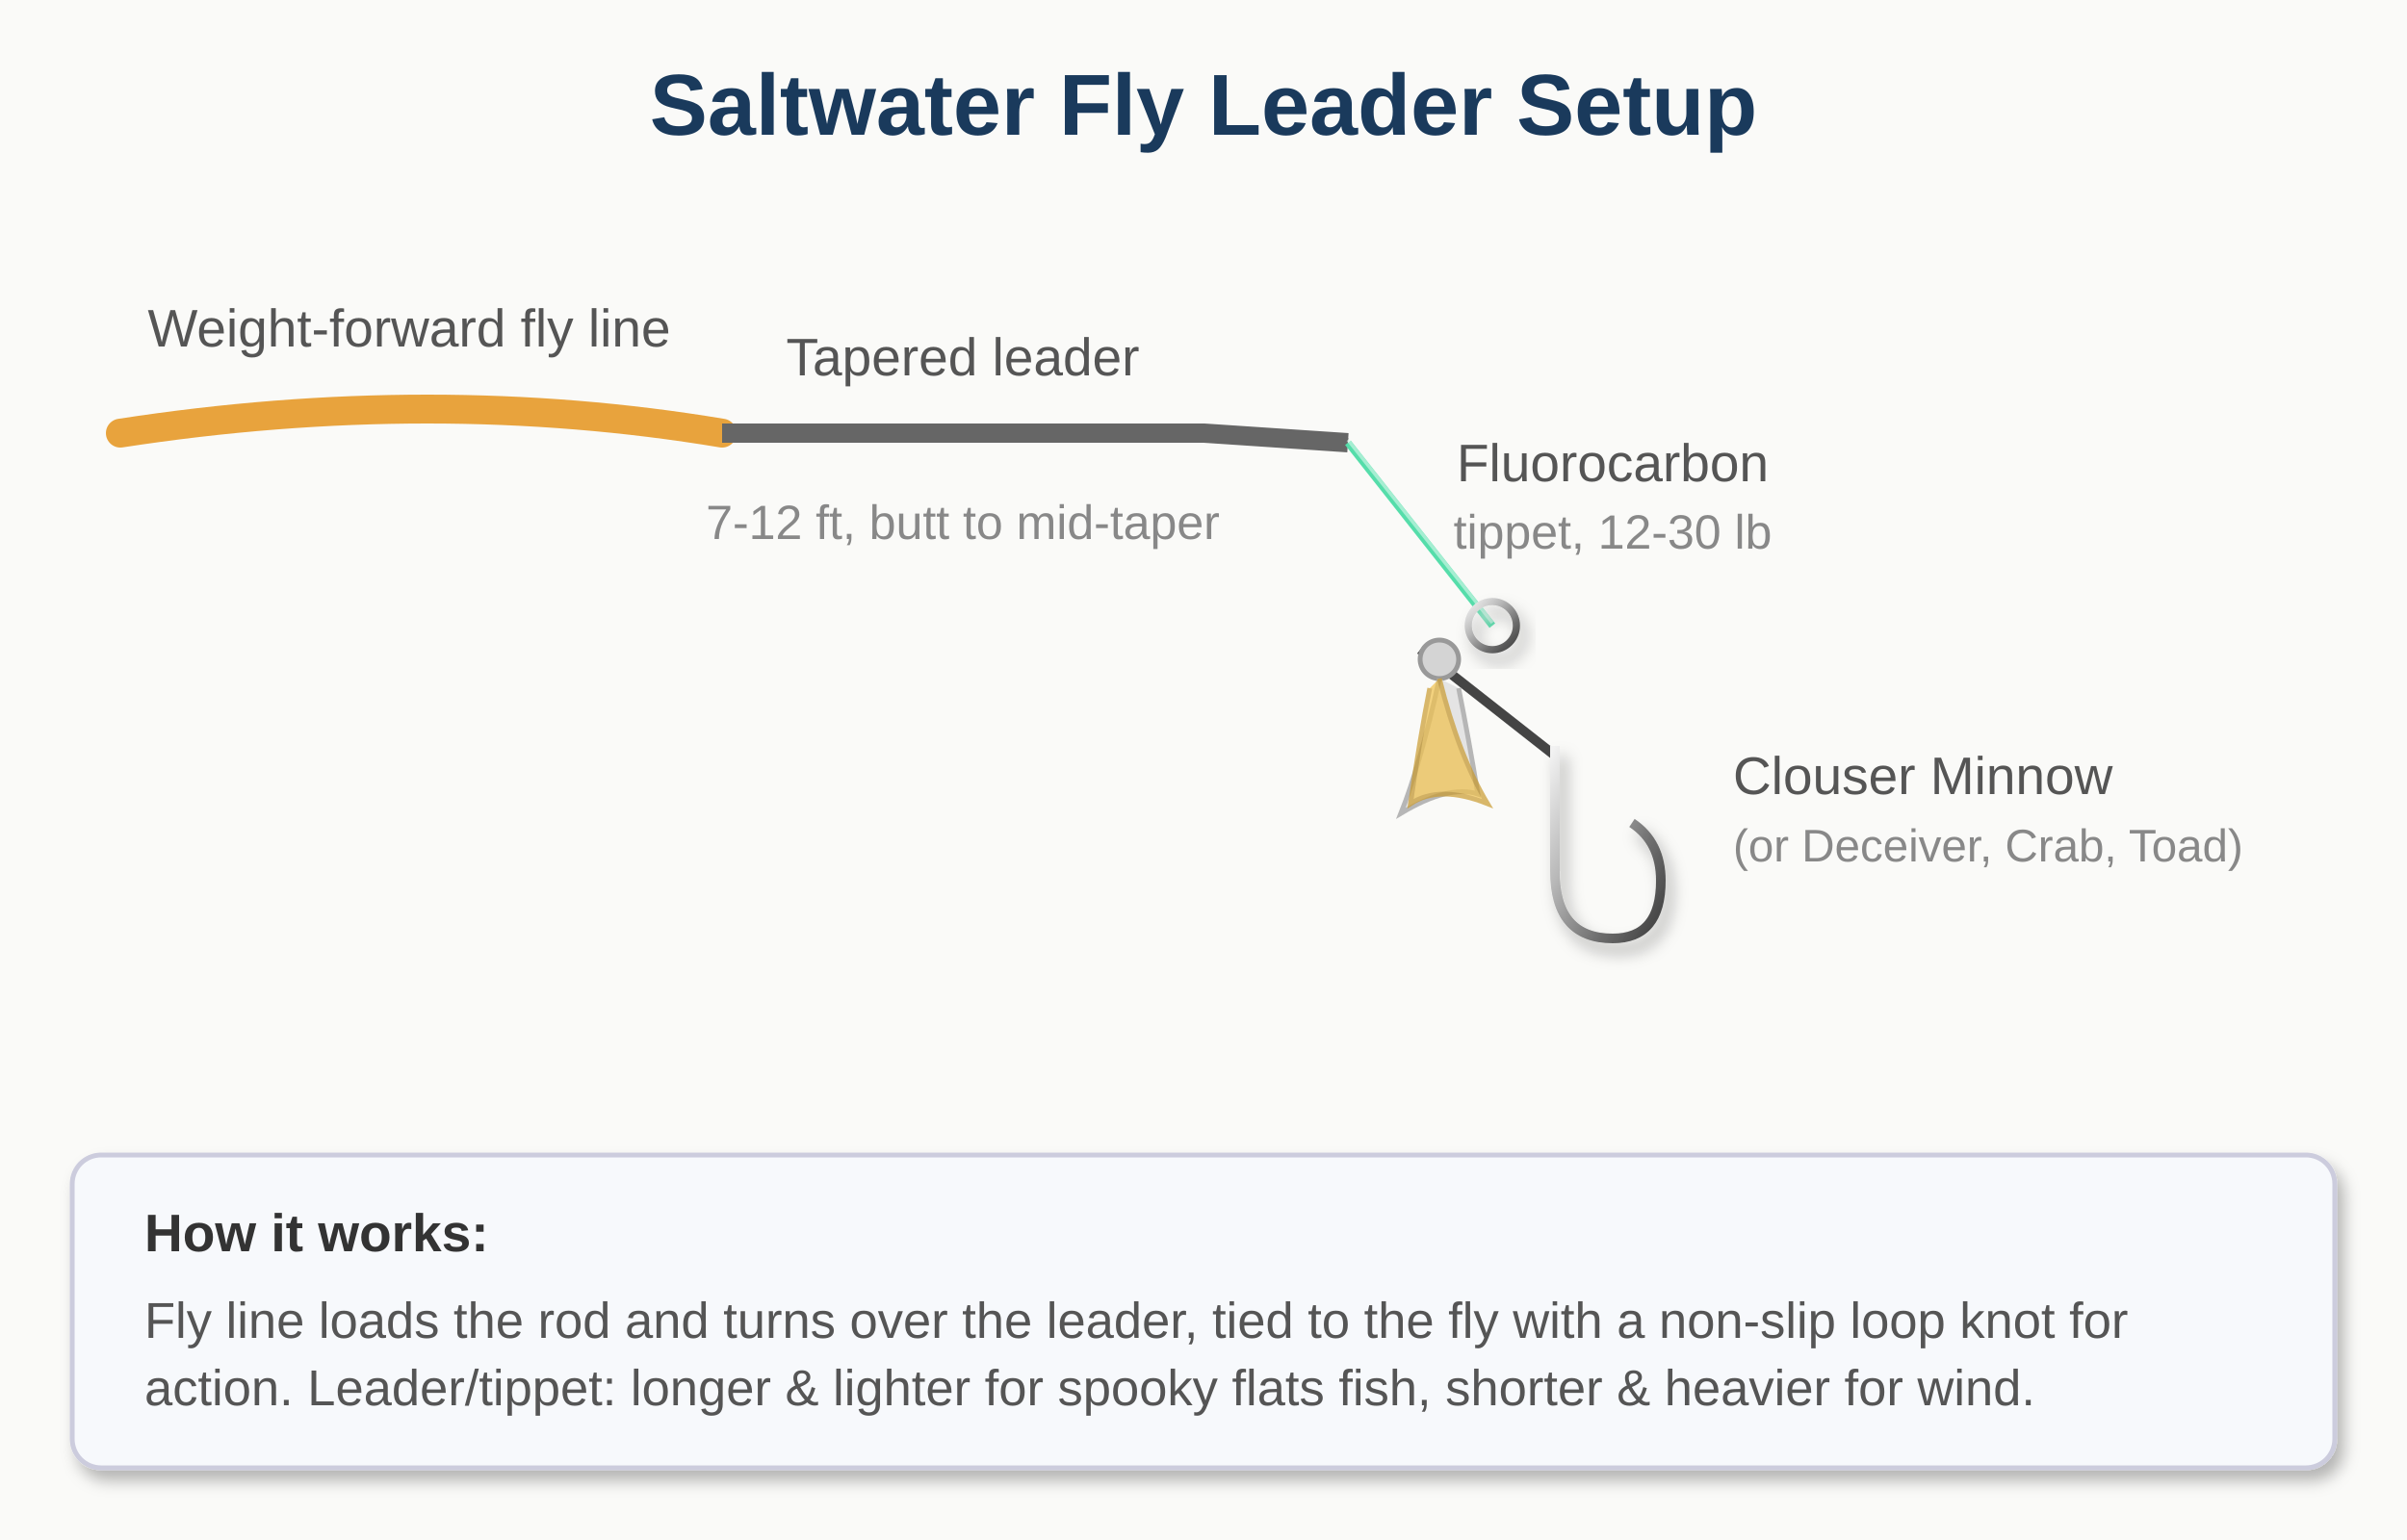
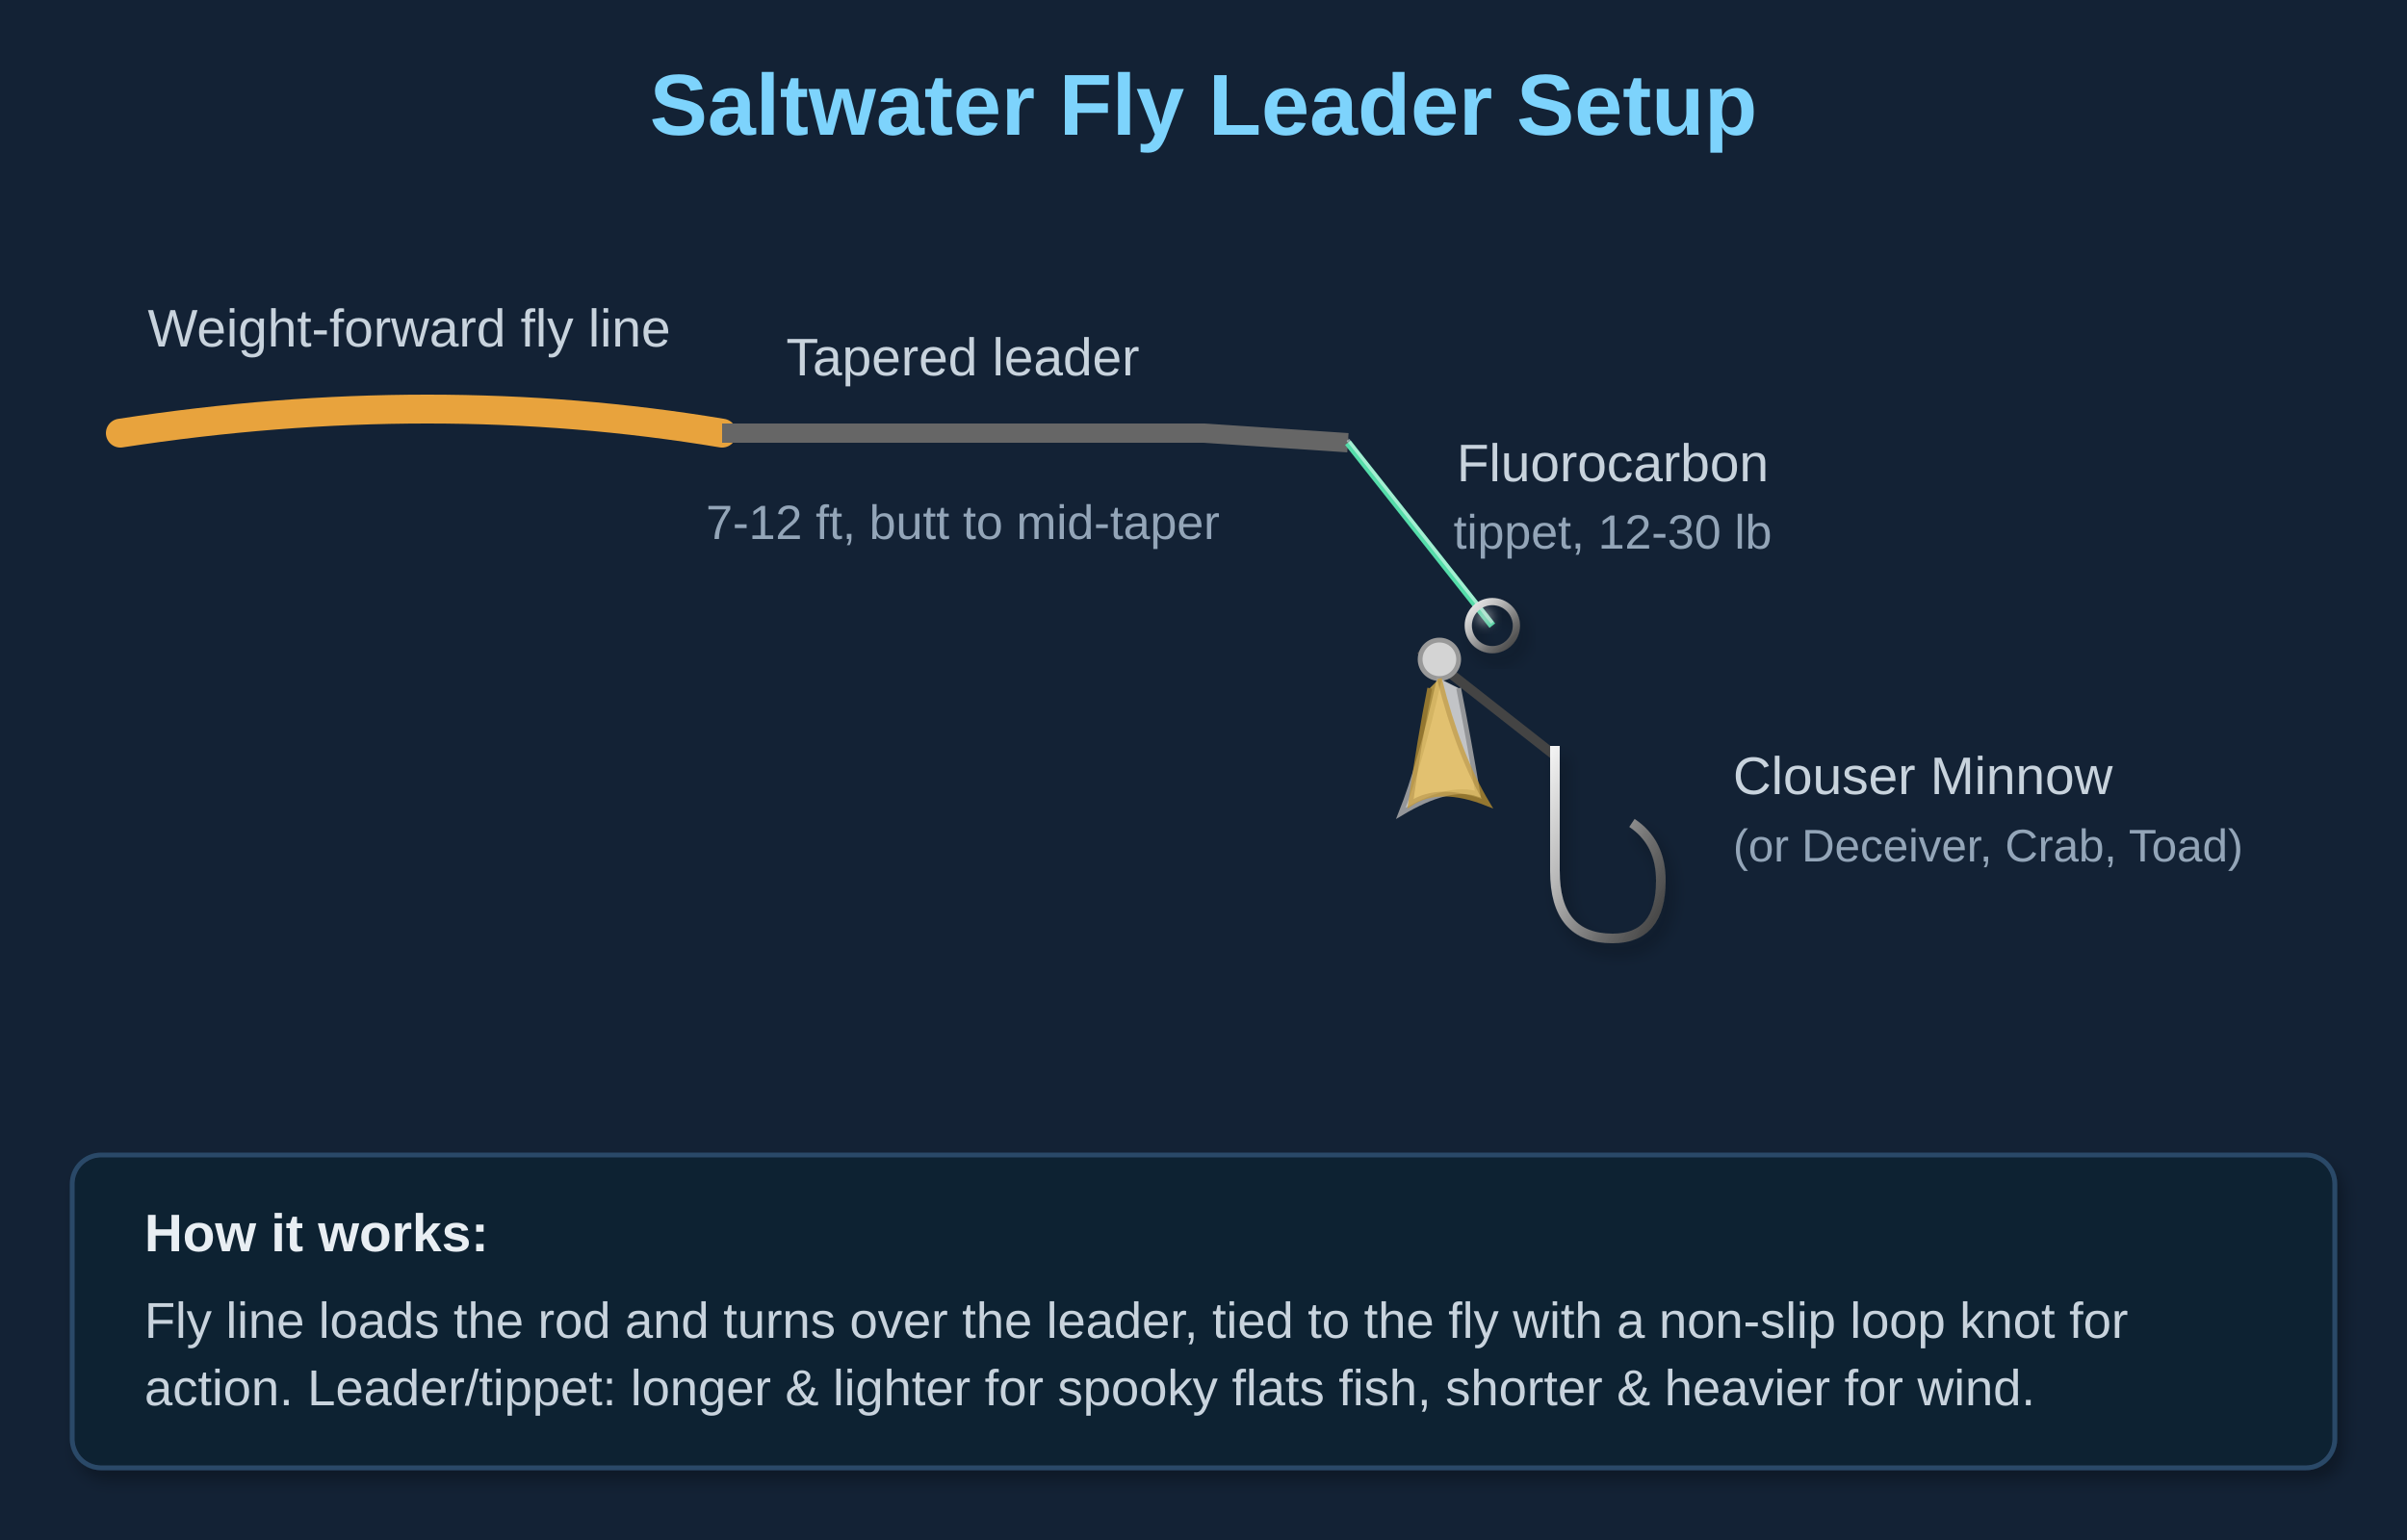
<svg xmlns="http://www.w3.org/2000/svg" viewBox="0 0 500 320" font-family="Arial, sans-serif">
-   <rect x="0" y="0" width="500" height="320" fill="#FAFAF8" />
+   <rect x="0" y="0" width="500" height="320" fill="#132235" />
  <defs>
    <radialGradient id="baitGrad" cx="35%" cy="30%" r="75%">
      <stop offset="0%" stop-color="#ffe4c4" />
      <stop offset="45%" stop-color="#e8b48a" />
      <stop offset="100%" stop-color="#b5794a" />
    </radialGradient>
    <filter id="glossBlur" x="-60%" y="-60%" width="220%" height="220%">
      <feGaussianBlur stdDeviation="1.1" />
    </filter>
  </defs>
  <defs>
    <linearGradient id="steelGrad" x1="0%" y1="0%" x2="100%" y2="100%">
      <stop offset="0%" stop-color="#f2f2f2" />
      <stop offset="35%" stop-color="#b8b8b8" />
      <stop offset="70%" stop-color="#6e6e6e" />
      <stop offset="100%" stop-color="#3d3d3d" />
    </linearGradient>
    <linearGradient id="steelGradDark" x1="0%" y1="0%" x2="100%" y2="100%">
      <stop offset="0%" stop-color="#9a9a9a" />
      <stop offset="45%" stop-color="#5c5c5c" />
      <stop offset="100%" stop-color="#242424" />
    </linearGradient>
    <radialGradient id="leadGrad" cx="32%" cy="30%" r="75%">
      <stop offset="0%" stop-color="#e2e2e2" />
      <stop offset="35%" stop-color="#9a9a9a" />
      <stop offset="75%" stop-color="#5c5c5c" />
      <stop offset="100%" stop-color="#333333" />
    </radialGradient>
    <filter id="softShadow" x="-40%" y="-40%" width="180%" height="180%">
      <feDropShadow dx="1.4" dy="2.2" stdDeviation="1.6" flood-color="#000000" flood-opacity="0.28" />
    </filter>
  </defs>
-   <text x="250" y="28" text-anchor="middle" font-size="18" font-weight="bold" fill="#1a3a5c">Saltwater Fly Leader Setup</text>
+   <text x="250" y="28" text-anchor="middle" font-size="18" font-weight="bold" fill="#7DD3FC">Saltwater Fly Leader Setup</text>
  <path d="M25 90 Q90 80 150 90" fill="none" stroke="#e8a33d" stroke-width="6" stroke-linecap="round" />
-   <text x="85" y="72" text-anchor="middle" font-size="11" fill="#555">Weight-forward fly line</text>
+   <text x="85" y="72" text-anchor="middle" font-size="11" fill="#c8d3dd">Weight-forward fly line</text>
  <path d="M150 90 L250 90 L280 92" fill="none" stroke="#666" stroke-width="4" />
  <path d="M250 90 L280 92" fill="none" stroke="#666" stroke-width="2" />
-   <text x="200" y="78" text-anchor="middle" font-size="11" fill="#555">Tapered leader</text>
-   <text x="200" y="112" text-anchor="middle" font-size="10" fill="#888">7-12 ft, butt to mid-taper</text>
+   <text x="200" y="78" text-anchor="middle" font-size="11" fill="#c8d3dd">Tapered leader</text>
+   <text x="200" y="112" text-anchor="middle" font-size="10" fill="#93a5b8">7-12 ft, butt to mid-taper</text>
  <line x1="280" y1="92" x2="310" y2="130" stroke="#5da" stroke-width="1.5" />
  <line x1="280" y1="91.4" x2="310" y2="129.4" stroke="#e8fbf3" stroke-width="0.70" opacity="0.55" />
-   <text x="335" y="100" text-anchor="middle" font-size="11" fill="#555">Fluorocarbon</text>
-   <text x="335" y="114" text-anchor="middle" font-size="10" fill="#888">tippet, 12-30 lb</text>
+   <text x="335" y="100" text-anchor="middle" font-size="11" fill="#c8d3dd">Fluorocarbon</text>
+   <text x="335" y="114" text-anchor="middle" font-size="10" fill="#93a5b8">tippet, 12-30 lb</text>
  <circle cx="310" cy="130" r="5" fill="none" stroke="url(#steelGrad)" stroke-width="1.5" filter="url(#softShadow)" />
  <ellipse cx="308.4" cy="128.2" rx="1.6" ry="1.6" fill="#ffffff" opacity="0.5" filter="url(#glossBlur)" />
  <g transform="translate(295, 135)">
    <path d="M0 0 L28 22" stroke="#444" stroke-width="2" />
    <circle cx="4" cy="2" r="4" fill="#d4d4d4" stroke="#999" stroke-width="1" />
    <path d="M4 6 Q0 24 -4 34 Q6 28 12 30 Q10 18 8 8" fill="#e0e0e0" stroke="#aaa" stroke-width="1" opacity="0.85" />
    <path d="M4 6 Q8 22 14 32 Q4 28 -2 32 Q0 18 2 8" fill="#f0c14b" stroke="#c99a2e" stroke-width="1" opacity="0.7" />
    <path d="M28 20 L28 46 Q28 60 40 60 Q50 60 50 48 Q50 40 44 36" fill="none" stroke="url(#steelGrad)" stroke-width="2" filter="url(#softShadow)" />
  </g>
-   <text x="360" y="165" font-size="11" fill="#555">Clouser Minnow</text>
-   <text x="360" y="179" font-size="9.5" fill="#888">(or Deceiver, Crab, Toad)</text>
-   <rect x="15" y="240" width="470" height="65" rx="6" fill="#f7f9fc" stroke="#ccd" stroke-width="1" filter="url(#softShadow)" />
-   <text x="30" y="260" font-size="11" fill="#333" font-weight="bold">How it works:</text>
-   <text x="30" y="278" font-size="10.5" fill="#555">Fly line loads the rod and turns over the leader, tied to the fly with a non-slip loop knot for</text>
-   <text x="30" y="292" font-size="10.5" fill="#555">action. Leader/tippet: longer &amp; lighter for spooky flats fish, shorter &amp; heavier for wind.</text>
+   <text x="360" y="165" font-size="11" fill="#c8d3dd">Clouser Minnow</text>
+   <text x="360" y="179" font-size="9.5" fill="#93a5b8">(or Deceiver, Crab, Toad)</text>
+   <rect x="15" y="240" width="470" height="65" rx="6" fill="#0f2032" stroke="#2c4a68" stroke-width="1" filter="url(#softShadow)" />
+   <text x="30" y="260" font-size="11" fill="#e8eef3" font-weight="bold">How it works:</text>
+   <text x="30" y="278" font-size="10.5" fill="#c8d3dd">Fly line loads the rod and turns over the leader, tied to the fly with a non-slip loop knot for</text>
+   <text x="30" y="292" font-size="10.5" fill="#c8d3dd">action. Leader/tippet: longer &amp; lighter for spooky flats fish, shorter &amp; heavier for wind.</text>
</svg>
